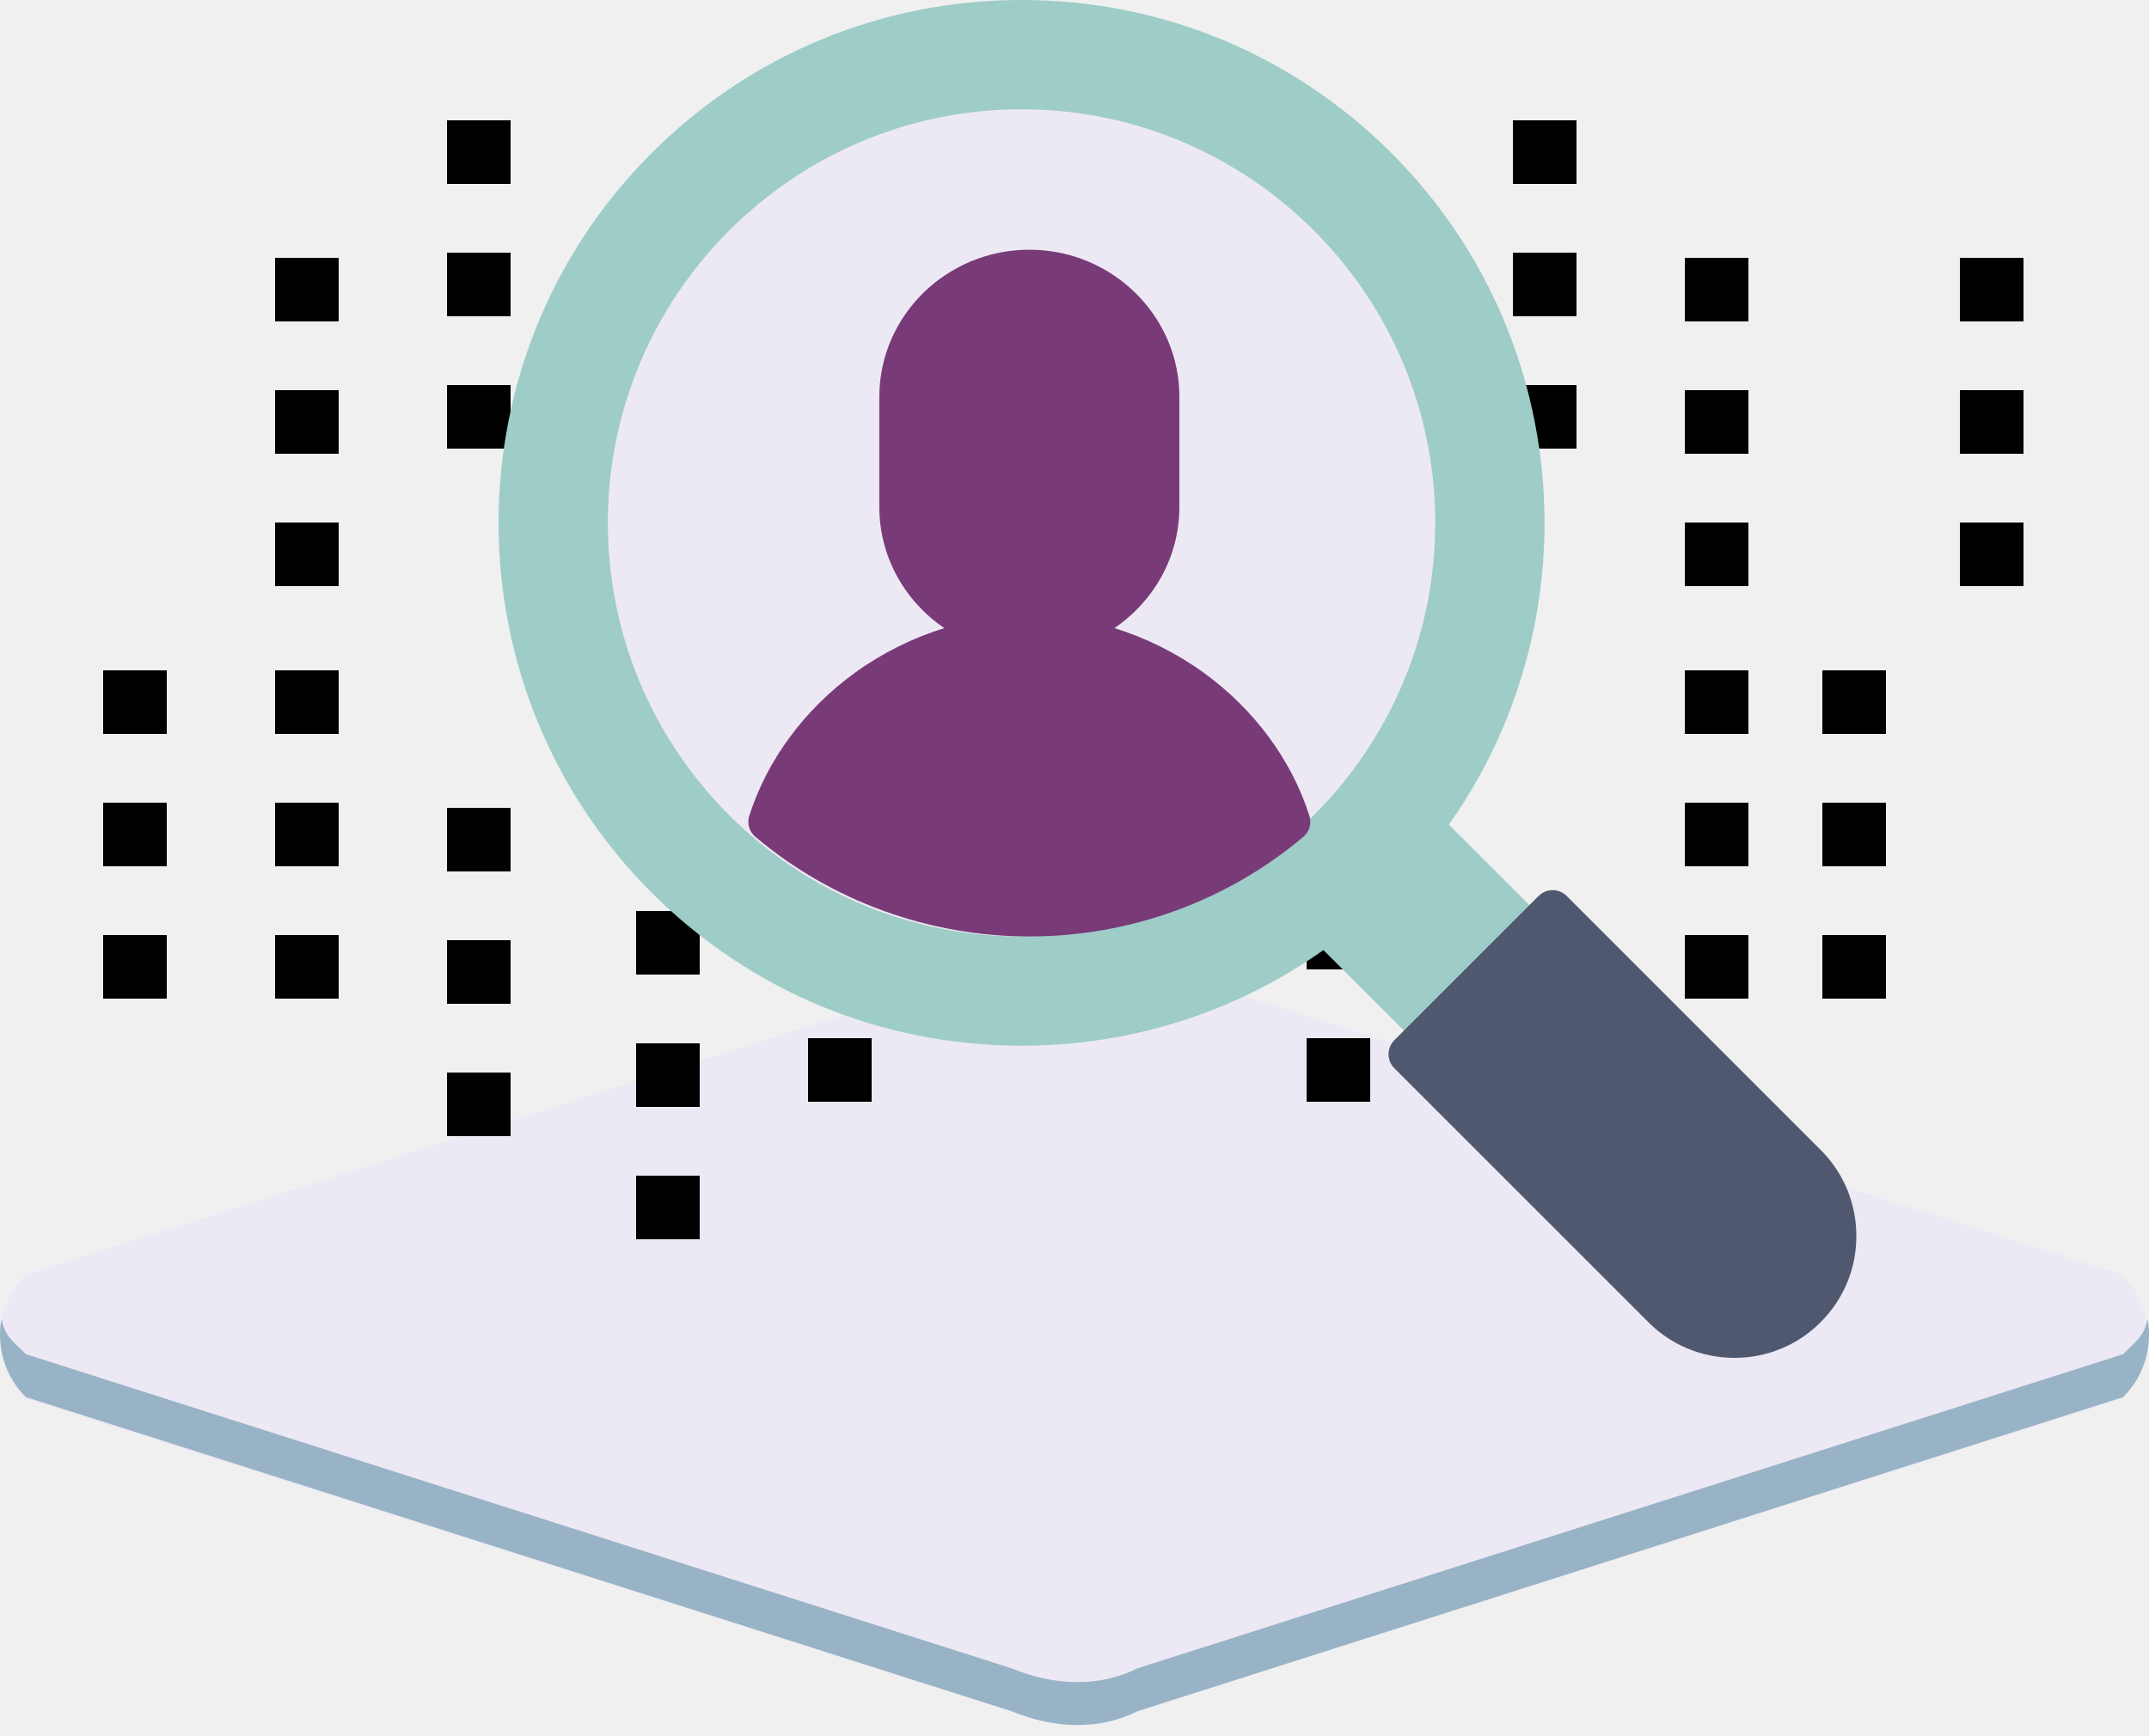
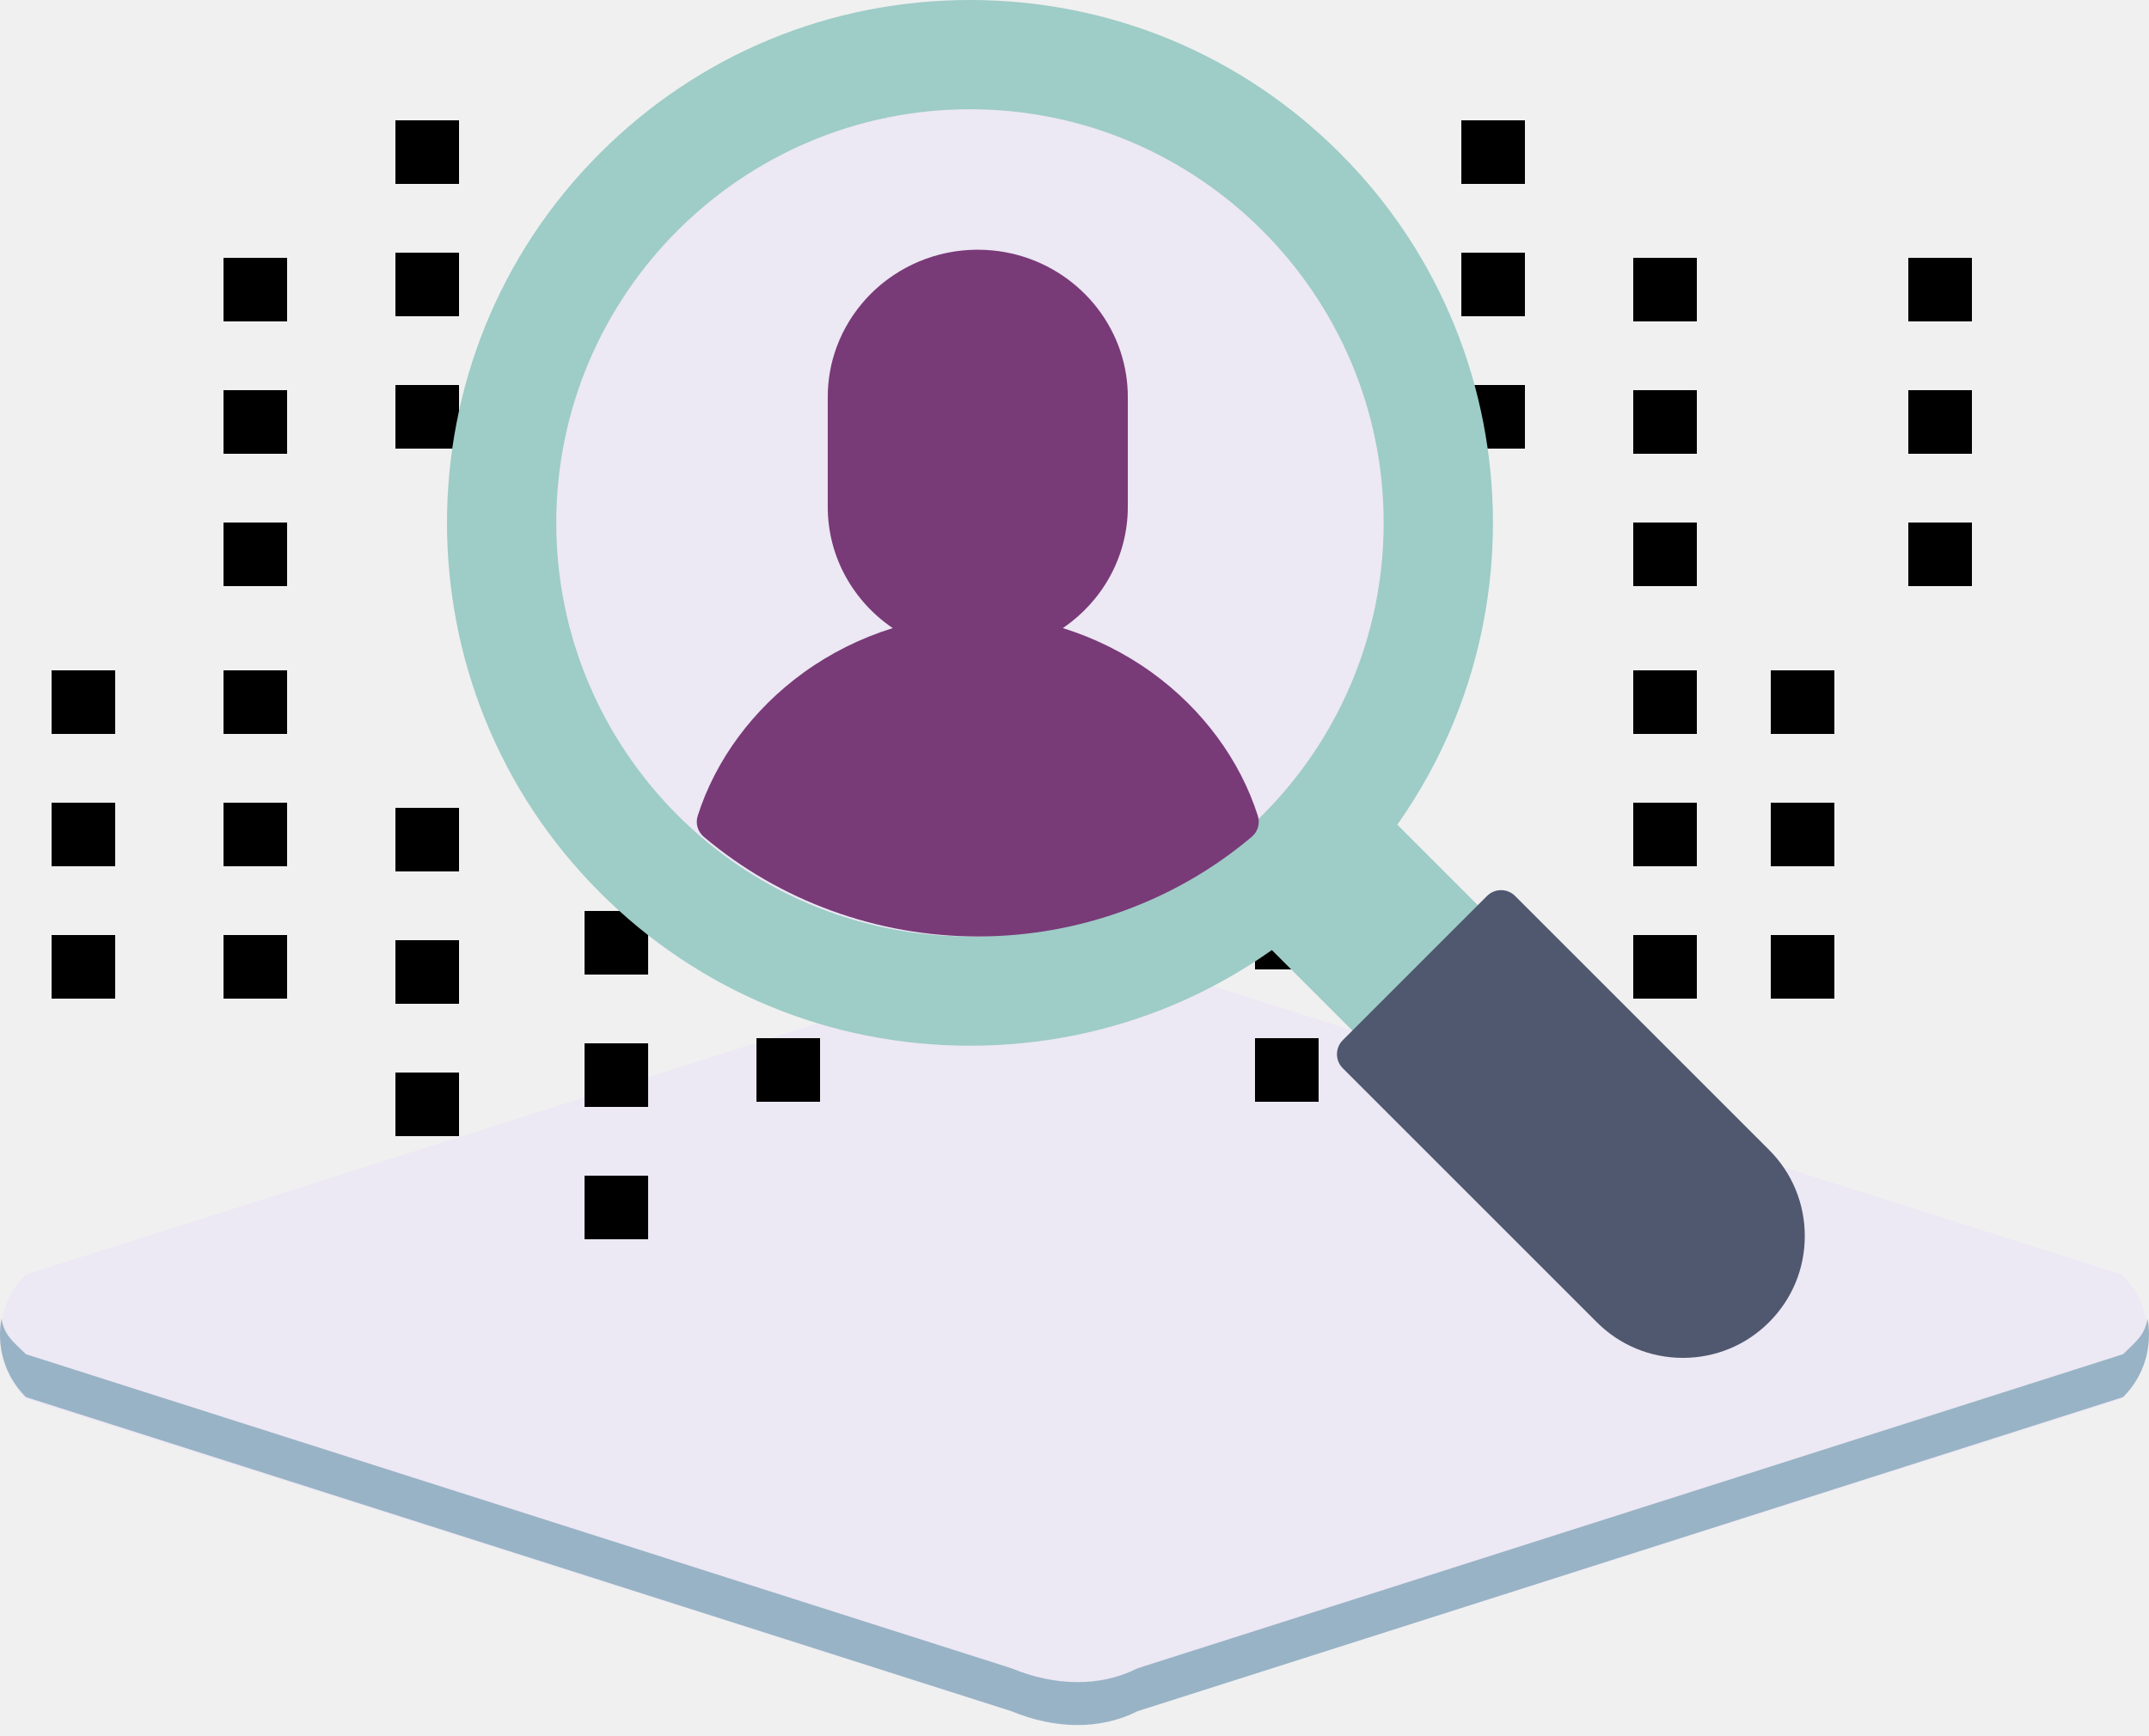
- <svg xmlns="http://www.w3.org/2000/svg" xmlns:xlink="http://www.w3.org/1999/xlink" width="125px" height="101px" viewBox="0 0 125 101" version="1.1">
-   <defs>
-     <path d="M-1.03739239e-12,22.715 C0.013,21.422 0.517,20.133 1.511,19.152 L58.8,0.972 C60.967,0.274 64.078,0.418 66.127,0.972 L123.416,19.152 C125.432,21.14 125.432,24.392 123.416,26.38 L66.127,44.56 C63.942,45.663 61.306,45.592 58.8,44.56 L1.511,26.38 C0.517,25.399 0.013,24.11 -1.00897068e-12,22.817 L0,22.715 Z" id="path-1" />
-     <path d="M-4.40536496e-12,1.653 C0,1.341 0.028,1.029 0.085,0.722 C0.266,1.714 0.738,2.024 1.508,2.787 L58.834,21.061 C61.342,22.098 63.98,22.169 66.166,21.061 L123.492,2.787 C124.262,2.024 124.734,1.714 124.915,0.722 C124.971,1.028 125,1.338 125,1.647 L125,1.664 C124.998,2.976 124.497,4.287 123.492,5.283 L66.166,23.557 C63.98,24.665 61.342,24.593 58.834,23.557 L1.508,5.283 C0.501,4.285 0.001,2.973 -1.42108547e-13,1.659 L0,1.653 Z" id="path-3" />
-     <polygon id="path-5" points="0 0 3.7 0 3.7 3.7 0 3.7" />
-     <polygon id="path-7" points="0 0.7 3.7 0.7 3.7 4.4 0 4.4" />
-     <polygon id="path-9" points="0 0.4 3.7 0.4 3.7 4.1 0 4.1" />
-     <polygon id="path-11" points="0 0 3.7 0 3.7 3.7 0 3.7" />
-     <polygon id="path-13" points="0 0.7 3.7 0.7 3.7 4.4 0 4.4" />
-     <polygon id="path-15" points="0 0.4 3.7 0.4 3.7 4.1 0 4.1" />
-     <polygon id="path-17" points="0 0 3.7 0 3.7 3.7 0 3.7" />
-     <polygon id="path-19" points="0 0.7 3.7 0.7 3.7 4.4 0 4.4" />
-     <polygon id="path-21" points="0 0.4 3.7 0.4 3.7 4.1 0 4.1" />
-     <polygon id="path-23" points="0 0 3.7 0 3.7 3.7 0 3.7" />
-     <polygon id="path-25" points="0 0.7 3.7 0.7 3.7 4.4 0 4.4" />
-     <polygon id="path-27" points="0 0.4 3.7 0.4 3.7 4.1 0 4.1" />
-     <polygon id="path-29" points="0 0 3.7 0 3.7 3.7 0 3.7" />
-     <polygon id="path-31" points="0 0.7 3.7 0.7 3.7 4.4 0 4.4" />
-     <polygon id="path-33" points="0 0.4 3.7 0.4 3.7 4.1 0 4.1" />
-     <polygon id="path-35" points="0 0 3.7 0 3.7 3.7 0 3.7" />
-     <polygon id="path-37" points="0 0.7 3.7 0.7 3.7 4.4 0 4.4" />
-     <polygon id="path-39" points="0 0.4 3.7 0.4 3.7 4.1 0 4.1" />
-     <polygon id="path-41" points="0 0 3.7 0 3.7 3.7 0 3.7" />
-     <polygon id="path-43" points="0 0.7 3.7 0.7 3.7 4.4 0 4.4" />
-     <polygon id="path-45" points="0 0.4 3.7 0.4 3.7 4.1 0 4.1" />
-     <polygon id="path-47" points="0 0 3.7 0 3.7 3.7 0 3.7" />
-     <polygon id="path-49" points="0 0.7 3.7 0.7 3.7 4.4 0 4.4" />
-     <polygon id="path-51" points="0 0.4 3.7 0.4 3.7 4.1 0 4.1" />
-     <polygon id="path-53" points="0 0 3.7 0 3.7 3.7 0 3.7" />
-     <polygon id="path-55" points="0 0.7 3.7 0.7 3.7 4.4 0 4.4" />
-     <polygon id="path-57" points="0 0.4 3.7 0.4 3.7 4.1 0 4.1" />
-     <polygon id="path-59" points="0 0 3.7 0 3.7 3.7 0 3.7" />
-     <polygon id="path-61" points="0 0.7 3.7 0.7 3.7 4.4 0 4.4" />
-     <polygon id="path-63" points="0 0.4 3.7 0.4 3.7 4.1 0 4.1" />
-     <polygon id="path-65" points="0 0 3.7 0 3.7 3.7 0 3.7" />
-     <polygon id="path-67" points="0 0.7 3.7 0.7 3.7 4.4 0 4.4" />
-     <polygon id="path-69" points="0 0.4 3.7 0.4 3.7 4.1 0 4.1" />
-     <polygon id="path-71" points="0 0 3.7 0 3.7 3.7 0 3.7" />
-     <polygon id="path-73" points="0 0.7 3.7 0.7 3.7 4.4 0 4.4" />
-     <polygon id="path-75" points="0 0.4 3.7 0.4 3.7 4.1 0 4.1" />
-     <polygon id="path-77" points="0 0 3.7 0 3.7 3.7 0 3.7" />
-     <polygon id="path-79" points="0 0.7 3.7 0.7 3.7 4.4 0 4.4" />
-     <polygon id="path-81" points="0 0.4 3.7 0.4 3.7 4.1 0 4.1" />
-     <path d="M13.497,6.201 C13.716,6.421 13.839,6.718 13.839,7.029 C13.839,7.339 13.716,7.636 13.497,7.856 L7.856,13.496 C7.627,13.725 7.328,13.839 7.029,13.839 C6.729,13.839 6.43,13.725 6.201,13.496 L0.561,7.856 C0.322,7.618 0.198,7.288 0.221,6.952 C0.243,6.615 0.41,6.305 0.677,6.1 C1.696,5.321 2.668,4.47 3.569,3.569 C4.47,2.668 5.322,1.695 6.1,0.678 C6.305,0.41 6.615,0.243 6.952,0.221 C7.288,0.198 7.618,0.323 7.856,0.561 L13.497,6.201 Z" id="path-83" />
-     <path d="M0,30.447 L0,30.392 C0.007,22.611 2.974,14.833 8.9,8.91 C14.648,3.164 22.29,0 30.42,0 C38.549,0 46.191,3.164 51.94,8.91 C63.806,20.77 63.806,40.069 51.94,51.929 C46.191,57.675 38.549,60.839 30.42,60.839 C22.29,60.839 14.648,57.675 8.9,51.929 C2.974,46.006 0.007,38.228 -1.17239551e-11,30.447 L0,30.447 Z" id="path-85" />
-     <path d="M24.419,0.356 C37.688,0.356 48.483,11.151 48.483,24.42 C48.483,37.688 37.688,48.483 24.419,48.483 C11.151,48.483 0.356,37.688 0.356,24.42 C0.356,11.151 11.151,0.356 24.419,0.356 Z" id="path-87" />
-     <path d="M25.902,15.901 C27.241,17.239 27.978,19.019 27.978,20.913 C27.978,22.806 27.241,24.585 25.902,25.924 C24.563,27.263 22.784,28 20.89,28 C18.997,28 17.217,27.263 15.879,25.924 L1.105,11.15 C0.888,10.934 0.767,10.64 0.767,10.334 C0.767,10.027 0.888,9.734 1.105,9.517 L9.495,1.127 C9.712,0.91 10.005,0.788 10.312,0.788 C10.618,0.788 10.912,0.91 11.128,1.127 L25.902,15.901 Z" id="path-89" />
-     <path d="M27.001,25.128 C29.944,27.255 32.133,30.218 33.165,33.47 C33.304,33.908 33.165,34.386 32.81,34.685 C28.38,38.424 22.72,40.483 16.873,40.483 C11.027,40.483 5.367,38.424 0.937,34.685 C0.582,34.386 0.443,33.908 0.582,33.47 C1.614,30.218 3.803,27.255 6.746,25.128 C8.324,23.987 10.085,23.116 11.927,22.542 C9.645,20.994 8.147,18.409 8.147,15.486 L8.147,12.288 L8.147,9.1 C8.147,8.066 8.334,7.074 8.677,6.156 C8.775,5.893 8.886,5.637 9.008,5.387 C9.07,5.262 9.134,5.139 9.201,5.018 C9.336,4.775 9.482,4.539 9.639,4.311 C9.796,4.083 9.964,3.863 10.142,3.651 C10.587,3.122 11.095,2.645 11.655,2.234 C11.768,2.151 11.881,2.072 11.998,1.995 C12.23,1.84 12.47,1.697 12.717,1.565 C12.841,1.499 12.966,1.435 13.094,1.375 C13.602,1.134 14.138,0.94 14.695,0.799 C15.392,0.623 16.122,0.529 16.874,0.529 C17.174,0.529 17.472,0.544 17.765,0.573 C21.721,0.969 24.903,3.97 25.5,7.796 C25.567,8.221 25.601,8.657 25.601,9.1 L25.601,15.486 C25.601,18.409 24.102,20.994 21.821,22.542 C23.662,23.116 25.423,23.987 27.001,25.128 Z" id="path-91" />
-   </defs>
-   <g id="Page-1" stroke="none" stroke-width="1" fill="none" fill-rule="evenodd">
-     <g id="Mobile-2.1-products" transform="translate(-97, -1187)">
-       <g id="Group-34" transform="translate(97, 1242)">
-         <mask id="mask-2" fill="white">
-           <use xlink:href="#path-1" />
-         </mask>
-         <g id="Clip-33" />
-         <polygon id="Fill-32" fill="#ECE8F4" mask="url(#mask-2)" points="-5 50.361 129.928 50.361 129.928 -4.499 -5 -4.499" />
-       </g>
-       <g id="Group-37" transform="translate(97, 1263)">
-         <mask id="mask-4" fill="white">
-           <use xlink:href="#path-3" />
-         </mask>
-         <g id="Clip-36" />
-         <polygon id="Fill-35" fill="#98B3C5" mask="url(#mask-4)" points="-5 29.361 130 29.361 130 -4.278 -5 -4.278" />
-       </g>
-       <g id="Group-138" transform="translate(113, 1202)">
-         <mask id="mask-6" fill="white">
-           <use xlink:href="#path-5" />
-         </mask>
-         <g id="Clip-137" />
-         <polygon id="Fill-136" fill="#000000" mask="url(#mask-6)" points="-5 8.7 8.7 8.7 8.7 -5 -5 -5" />
-       </g>
-       <g id="Group-141" transform="translate(113, 1209)">
-         <mask id="mask-8" fill="white">
-           <use xlink:href="#path-7" />
-         </mask>
-         <g id="Clip-140" />
-         <polygon id="Fill-139" fill="#000000" mask="url(#mask-8)" points="-5 9.4 8.7 9.4 8.7 -4.3 -5 -4.3" />
-       </g>
-       <g id="Group-144" transform="translate(113, 1217)">
-         <mask id="mask-10" fill="white">
-           <use xlink:href="#path-9" />
-         </mask>
-         <g id="Clip-143" />
-         <polygon id="Fill-142" fill="#000000" mask="url(#mask-10)" points="-5 9.1 8.7 9.1 8.7 -4.6 -5 -4.6" />
-       </g>
-       <g id="Group-147" transform="translate(123, 1194)">
-         <mask id="mask-12" fill="white">
-           <use xlink:href="#path-11" />
-         </mask>
-         <g id="Clip-146" />
-         <polygon id="Fill-145" fill="#000000" mask="url(#mask-12)" points="-5 8.7 8.7 8.7 8.7 -5 -5 -5" />
-       </g>
-       <g id="Group-150" transform="translate(123, 1201)">
-         <mask id="mask-14" fill="white">
-           <use xlink:href="#path-13" />
-         </mask>
-         <g id="Clip-149" />
-         <polygon id="Fill-148" fill="#000000" mask="url(#mask-14)" points="-5 9.4 8.7 9.4 8.7 -4.3 -5 -4.3" />
-       </g>
-       <g id="Group-153" transform="translate(123, 1209)">
-         <mask id="mask-16" fill="white">
-           <use xlink:href="#path-15" />
-         </mask>
-         <g id="Clip-152" />
-         <polygon id="Fill-151" fill="#000000" mask="url(#mask-16)" points="-5 9.1 8.7 9.1 8.7 -4.6 -5 -4.6" />
-       </g>
-       <g id="Group-156" transform="translate(185, 1194)">
-         <mask id="mask-18" fill="white">
-           <use xlink:href="#path-17" />
-         </mask>
-         <g id="Clip-155" />
-         <polygon id="Fill-154" fill="#000000" mask="url(#mask-18)" points="-5 8.7 8.7 8.7 8.7 -5 -5 -5" />
-       </g>
-       <g id="Group-159" transform="translate(185, 1201)">
-         <mask id="mask-20" fill="white">
-           <use xlink:href="#path-19" />
-         </mask>
-         <g id="Clip-158" />
-         <polygon id="Fill-157" fill="#000000" mask="url(#mask-20)" points="-5 9.4 8.7 9.4 8.7 -4.3 -5 -4.3" />
-       </g>
-       <g id="Group-162" transform="translate(185, 1209)">
-         <mask id="mask-22" fill="white">
-           <use xlink:href="#path-21" />
-         </mask>
-         <g id="Clip-161" />
-         <polygon id="Fill-160" fill="#000000" mask="url(#mask-22)" points="-5 9.1 8.7 9.1 8.7 -4.6 -5 -4.6" />
-       </g>
-       <g id="Group-165" transform="translate(113, 1226)">
-         <mask id="mask-24" fill="white">
-           <use xlink:href="#path-23" />
-         </mask>
-         <g id="Clip-164" />
-         <polygon id="Fill-163" fill="#000000" mask="url(#mask-24)" points="-5 8.7 8.7 8.7 8.7 -5 -5 -5" />
-       </g>
-       <g id="Group-168" transform="translate(113, 1233)">
-         <mask id="mask-26" fill="white">
-           <use xlink:href="#path-25" />
-         </mask>
-         <g id="Clip-167" />
-         <polygon id="Fill-166" fill="#000000" mask="url(#mask-26)" points="-5 9.4 8.7 9.4 8.7 -4.3 -5 -4.3" />
-       </g>
-       <g id="Group-171" transform="translate(113, 1241)">
-         <mask id="mask-28" fill="white">
-           <use xlink:href="#path-27" />
-         </mask>
-         <g id="Clip-170" />
-         <polygon id="Fill-169" fill="#000000" mask="url(#mask-28)" points="-5 9.1 8.7 9.1 8.7 -4.6 -5 -4.6" />
-       </g>
-       <g id="Group-174" transform="translate(103, 1226)">
-         <mask id="mask-30" fill="white">
-           <use xlink:href="#path-29" />
-         </mask>
-         <g id="Clip-173" />
-         <polygon id="Fill-172" fill="#000000" mask="url(#mask-30)" points="-5 8.7 8.7 8.7 8.7 -5 -5 -5" />
-       </g>
-       <g id="Group-177" transform="translate(103, 1233)">
-         <mask id="mask-32" fill="white">
-           <use xlink:href="#path-31" />
-         </mask>
-         <g id="Clip-176" />
-         <polygon id="Fill-175" fill="#000000" mask="url(#mask-32)" points="-5 9.4 8.7 9.4 8.7 -4.3 -5 -4.3" />
-       </g>
-       <g id="Group-180" transform="translate(103, 1241)">
-         <mask id="mask-34" fill="white">
-           <use xlink:href="#path-33" />
-         </mask>
-         <g id="Clip-179" />
-         <polygon id="Fill-178" fill="#000000" mask="url(#mask-34)" points="-5 9.1 8.7 9.1 8.7 -4.6 -5 -4.6" />
-       </g>
-       <g id="Group-183" transform="translate(195, 1202)">
-         <mask id="mask-36" fill="white">
-           <use xlink:href="#path-35" />
-         </mask>
-         <g id="Clip-182" />
-         <polygon id="Fill-181" fill="#000000" mask="url(#mask-36)" points="-5 8.7 8.7 8.7 8.7 -5 -5 -5" />
-       </g>
-       <g id="Group-186" transform="translate(195, 1209)">
-         <mask id="mask-38" fill="white">
-           <use xlink:href="#path-37" />
-         </mask>
-         <g id="Clip-185" />
-         <polygon id="Fill-184" fill="#000000" mask="url(#mask-38)" points="-5 9.4 8.7 9.4 8.7 -4.3 -5 -4.3" />
-       </g>
-       <g id="Group-189" transform="translate(195, 1217)">
-         <mask id="mask-40" fill="white">
-           <use xlink:href="#path-39" />
-         </mask>
-         <g id="Clip-188" />
-         <polygon id="Fill-187" fill="#000000" mask="url(#mask-40)" points="-5 9.1 8.7 9.1 8.7 -4.6 -5 -4.6" />
-       </g>
-       <g id="Group-192" transform="translate(211, 1202)">
-         <mask id="mask-42" fill="white">
-           <use xlink:href="#path-41" />
-         </mask>
-         <g id="Clip-191" />
-         <polygon id="Fill-190" fill="#000000" mask="url(#mask-42)" points="-5 8.7 8.7 8.7 8.7 -5 -5 -5" />
-       </g>
-       <g id="Group-195" transform="translate(211, 1209)">
-         <mask id="mask-44" fill="white">
-           <use xlink:href="#path-43" />
-         </mask>
-         <g id="Clip-194" />
-         <polygon id="Fill-193" fill="#000000" mask="url(#mask-44)" points="-5 9.4 8.7 9.4 8.7 -4.3 -5 -4.3" />
-       </g>
-       <g id="Group-198" transform="translate(211, 1217)">
-         <mask id="mask-46" fill="white">
-           <use xlink:href="#path-45" />
-         </mask>
-         <g id="Clip-197" />
-         <polygon id="Fill-196" fill="#000000" mask="url(#mask-46)" points="-5 9.1 8.7 9.1 8.7 -4.6 -5 -4.6" />
-       </g>
-       <g id="Group-201" transform="translate(123, 1234)">
-         <mask id="mask-48" fill="white">
-           <use xlink:href="#path-47" />
-         </mask>
-         <g id="Clip-200" />
-         <polygon id="Fill-199" fill="#000000" mask="url(#mask-48)" points="-5 8.7 8.7 8.7 8.7 -5 -5 -5" />
-       </g>
-       <g id="Group-204" transform="translate(123, 1241)">
-         <mask id="mask-50" fill="white">
-           <use xlink:href="#path-49" />
-         </mask>
-         <g id="Clip-203" />
-         <polygon id="Fill-202" fill="#000000" mask="url(#mask-50)" points="-5 9.4 8.7 9.4 8.7 -4.3 -5 -4.3" />
-       </g>
-       <g id="Group-207" transform="translate(123, 1249)">
-         <mask id="mask-52" fill="white">
-           <use xlink:href="#path-51" />
-         </mask>
-         <g id="Clip-206" />
-         <polygon id="Fill-205" fill="#000000" mask="url(#mask-52)" points="-5 9.1 8.7 9.1 8.7 -4.6 -5 -4.6" />
-       </g>
-       <g id="Group-210" transform="translate(134, 1240)">
-         <mask id="mask-54" fill="white">
-           <use xlink:href="#path-53" />
-         </mask>
-         <g id="Clip-209" />
-         <polygon id="Fill-208" fill="#000000" mask="url(#mask-54)" points="-5 8.7 8.7 8.7 8.7 -5 -5 -5" />
-       </g>
-       <g id="Group-213" transform="translate(134, 1247)">
-         <mask id="mask-56" fill="white">
-           <use xlink:href="#path-55" />
-         </mask>
-         <g id="Clip-212" />
-         <polygon id="Fill-211" fill="#000000" mask="url(#mask-56)" points="-5 9.4 8.7 9.4 8.7 -4.3 -5 -4.3" />
-       </g>
-       <g id="Group-216" transform="translate(134, 1255)">
-         <mask id="mask-58" fill="white">
-           <use xlink:href="#path-57" />
-         </mask>
-         <g id="Clip-215" />
-         <polygon id="Fill-214" fill="#000000" mask="url(#mask-58)" points="-5 9.1 8.7 9.1 8.7 -4.6 -5 -4.6" />
-       </g>
-       <g id="Group-219" transform="translate(144, 1232)">
-         <mask id="mask-60" fill="white">
-           <use xlink:href="#path-59" />
-         </mask>
-         <g id="Clip-218" />
-         <polygon id="Fill-217" fill="#000000" mask="url(#mask-60)" points="-5 8.7 8.7 8.7 8.7 -5 -5 -5" />
-       </g>
-       <g id="Group-222" transform="translate(144, 1239)">
-         <mask id="mask-62" fill="white">
-           <use xlink:href="#path-61" />
-         </mask>
-         <g id="Clip-221" />
-         <polygon id="Fill-220" fill="#000000" mask="url(#mask-62)" points="-5 9.4 8.7 9.4 8.7 -4.3 -5 -4.3" />
-       </g>
-       <g id="Group-225" transform="translate(144, 1247)">
-         <mask id="mask-64" fill="white">
-           <use xlink:href="#path-63" />
-         </mask>
-         <g id="Clip-224" />
-         <polygon id="Fill-223" fill="#000000" mask="url(#mask-64)" points="-5 9.1 8.7 9.1 8.7 -4.6 -5 -4.6" />
-       </g>
-       <g id="Group-228" transform="translate(203, 1226)">
-         <mask id="mask-66" fill="white">
-           <use xlink:href="#path-65" />
-         </mask>
-         <g id="Clip-227" />
-         <polygon id="Fill-226" fill="#000000" mask="url(#mask-66)" points="-5 8.7 8.7 8.7 8.7 -5 -5 -5" />
-       </g>
-       <g id="Group-231" transform="translate(203, 1233)">
-         <mask id="mask-68" fill="white">
-           <use xlink:href="#path-67" />
-         </mask>
-         <g id="Clip-230" />
-         <polygon id="Fill-229" fill="#000000" mask="url(#mask-68)" points="-5 9.4 8.7 9.4 8.7 -4.3 -5 -4.3" />
-       </g>
-       <g id="Group-234" transform="translate(203, 1241)">
-         <mask id="mask-70" fill="white">
-           <use xlink:href="#path-69" />
-         </mask>
-         <g id="Clip-233" />
-         <polygon id="Fill-232" fill="#000000" mask="url(#mask-70)" points="-5 9.1 8.7 9.1 8.7 -4.6 -5 -4.6" />
-       </g>
-       <g id="Group-237" transform="translate(195, 1226)">
-         <mask id="mask-72" fill="white">
-           <use xlink:href="#path-71" />
-         </mask>
-         <g id="Clip-236" />
-         <polygon id="Fill-235" fill="#000000" mask="url(#mask-72)" points="-5 8.7 8.7 8.7 8.7 -5 -5 -5" />
-       </g>
-       <g id="Group-240" transform="translate(195, 1233)">
-         <mask id="mask-74" fill="white">
-           <use xlink:href="#path-73" />
-         </mask>
-         <g id="Clip-239" />
-         <polygon id="Fill-238" fill="#000000" mask="url(#mask-74)" points="-5 9.4 8.7 9.4 8.7 -4.3 -5 -4.3" />
-       </g>
-       <g id="Group-243" transform="translate(195, 1241)">
-         <mask id="mask-76" fill="white">
-           <use xlink:href="#path-75" />
-         </mask>
-         <g id="Clip-242" />
-         <polygon id="Fill-241" fill="#000000" mask="url(#mask-76)" points="-5 9.1 8.7 9.1 8.7 -4.6 -5 -4.6" />
-       </g>
-       <g id="Group-246" transform="translate(173, 1232)">
-         <mask id="mask-78" fill="white">
-           <use xlink:href="#path-77" />
-         </mask>
-         <g id="Clip-245" />
-         <polygon id="Fill-244" fill="#000000" mask="url(#mask-78)" points="-5 8.7 8.7 8.7 8.7 -5 -5 -5" />
-       </g>
-       <g id="Group-249" transform="translate(173, 1239)">
-         <mask id="mask-80" fill="white">
-           <use xlink:href="#path-79" />
-         </mask>
-         <g id="Clip-248" />
-         <polygon id="Fill-247" fill="#000000" mask="url(#mask-80)" points="-5 9.4 8.7 9.4 8.7 -4.3 -5 -4.3" />
-       </g>
-       <g id="Group-252" transform="translate(173, 1247)">
-         <mask id="mask-82" fill="white">
-           <use xlink:href="#path-81" />
-         </mask>
-         <g id="Clip-251" />
-         <polygon id="Fill-250" fill="#000000" mask="url(#mask-82)" points="-5 9.1 8.7 9.1 8.7 -4.6 -5 -4.6" />
-       </g>
-       <g id="Group-255" transform="translate(173, 1234)">
-         <mask id="mask-84" fill="white">
-           <use xlink:href="#path-83" />
-         </mask>
-         <g id="Clip-254" />
-         <polygon id="Fill-253" fill="#9ECCC7" mask="url(#mask-84)" points="-4.782 18.839 18.839 18.839 18.839 -4.782 -4.782 -4.782" />
-       </g>
-       <g id="Group-258" transform="translate(126, 1187)">
-         <mask id="mask-86" fill="white">
-           <use xlink:href="#path-85" />
-         </mask>
-         <g id="Clip-257" />
-         <polygon id="Fill-256" fill="#9ECCC7" mask="url(#mask-86)" points="-5 65.839 65.839 65.839 65.839 -5 -5 -5" />
-       </g>
-       <g id="Group-261" transform="translate(132, 1193)">
-         <mask id="mask-88" fill="white">
-           <use xlink:href="#path-87" />
-         </mask>
-         <g id="Clip-260" />
-         <polygon id="Fill-259" fill="#ECE8F4" mask="url(#mask-88)" points="-4.644 53.483 53.483 53.483 53.483 -4.643 -4.644 -4.643" />
-       </g>
-       <g id="Group-264" transform="translate(177, 1238)">
-         <mask id="mask-90" fill="white">
-           <use xlink:href="#path-89" />
-         </mask>
-         <g id="Clip-263" />
-         <polygon id="Fill-262" fill="#4F586F" mask="url(#mask-90)" points="-4.233 33 32.978 33 32.978 -4.212 -4.233 -4.212" />
-       </g>
-       <g id="Group-267" transform="translate(140, 1201)">
-         <mask id="mask-92" fill="white">
-           <use xlink:href="#path-91" />
-         </mask>
-         <g id="Clip-266" />
-         <polygon id="Fill-265" fill="#793A78" mask="url(#mask-92)" points="-4.471 45.483 38.218 45.483 38.218 -4.471 -4.471 -4.471" />
+ <svg xmlns="http://www.w3.org/2000/svg" width="125px" height="101px" viewBox="0 0 125 101" version="1.1">
+   <defs />
+   <g id="Welcome" stroke="none" stroke-width="1" fill="none" fill-rule="evenodd">
+     <g id="Desktop-2.1-products" transform="translate(-353, -1010)">
+       <g id="icon_datasearch" transform="translate(353, 1010)">
+         <g id="floor" transform="translate(0, 55)">
+           <path d="M66.128,0.972 C64.078,0.418 60.967,0.274 58.8,0.972 L1.511,19.152 C-0.504,21.14 -0.504,24.392 1.511,26.38 L58.8,44.56 C61.306,45.592 63.942,45.663 66.128,44.56 L123.416,26.38 C125.432,24.392 125.432,21.14 123.416,19.152 L66.128,0.972 Z" id="Fill-1" fill="#ECE8F4" />
+           <path d="M66.166,42.061 C63.98,43.169 61.342,43.098 58.834,42.061 L1.508,23.787 C0.738,23.024 0.266,22.714 0.085,21.722 C-0.209,23.328 0.261,25.047 1.508,26.283 L58.834,44.557 C61.342,45.593 63.98,45.665 66.166,44.557 L123.492,26.283 C124.739,25.047 125.209,23.328 124.915,21.722 C124.734,22.714 124.262,23.024 123.492,23.787 L66.166,42.061 Z" id="Fill-4" fill="#98B3C5" />
+         </g>
+         <g id="icon-search" transform="translate(3, 0)">
+           <g id="Group-2" stroke-width="1" transform="translate(10, 15)" fill="#000000">
+             <polygon id="Fill-38" points="0 3.7 3.7 3.7 3.7 0 0 0" />
+             <polygon id="Fill-39" points="0 11.4 3.7 11.4 3.7 7.7 0 7.7" />
+             <polygon id="Fill-40" points="0 19.1 3.7 19.1 3.7 15.4 0 15.4" />
+           </g>
+           <g id="Group-2" stroke-width="1" transform="translate(20, 7)" fill="#000000">
+             <polygon id="Fill-38" points="0 3.7 3.7 3.7 3.7 0 0 0" />
+             <polygon id="Fill-39" points="0 11.4 3.7 11.4 3.7 7.7 0 7.7" />
+             <polygon id="Fill-40" points="0 19.1 3.7 19.1 3.7 15.4 0 15.4" />
+           </g>
+           <g id="Group-2" stroke-width="1" transform="translate(82, 7)" fill="#000000">
+             <polygon id="Fill-38" points="0 3.7 3.7 3.7 3.7 0 0 0" />
+             <polygon id="Fill-39" points="0 11.4 3.7 11.4 3.7 7.7 0 7.7" />
+             <polygon id="Fill-40" points="0 19.1 3.7 19.1 3.7 15.4 0 15.4" />
+           </g>
+           <g id="Group-2" stroke-width="1" transform="translate(10, 39)" fill="#000000">
+             <polygon id="Fill-38" points="0 3.7 3.7 3.7 3.7 0 0 0" />
+             <polygon id="Fill-39" points="0 11.4 3.7 11.4 3.7 7.7 0 7.7" />
+             <polygon id="Fill-40" points="0 19.1 3.7 19.1 3.7 15.4 0 15.4" />
+           </g>
+           <g id="Group-2" stroke-width="1" transform="translate(0, 39)" fill="#000000">
+             <polygon id="Fill-38" points="0 3.7 3.7 3.7 3.7 0 0 0" />
+             <polygon id="Fill-39" points="0 11.4 3.7 11.4 3.7 7.7 0 7.7" />
+             <polygon id="Fill-40" points="0 19.1 3.7 19.1 3.7 15.4 0 15.4" />
+           </g>
+           <g id="Group-2" stroke-width="1" transform="translate(92, 15)" fill="#000000">
+             <polygon id="Fill-38" points="0 3.7 3.7 3.7 3.7 0 0 0" />
+             <polygon id="Fill-39" points="0 11.4 3.7 11.4 3.7 7.7 0 7.7" />
+             <polygon id="Fill-40" points="0 19.1 3.7 19.1 3.7 15.4 0 15.4" />
+           </g>
+           <g id="Group-2" stroke-width="1" transform="translate(108, 15)" fill="#000000">
+             <polygon id="Fill-38" points="0 3.7 3.7 3.7 3.7 0 0 0" />
+             <polygon id="Fill-39" points="0 11.4 3.7 11.4 3.7 7.7 0 7.7" />
+             <polygon id="Fill-40" points="0 19.1 3.7 19.1 3.7 15.4 0 15.4" />
+           </g>
+           <g id="Group-2" stroke-width="1" transform="translate(20, 47)" fill="#000000">
+             <polygon id="Fill-38" points="0 3.7 3.7 3.7 3.7 0 0 0" />
+             <polygon id="Fill-39" points="0 11.4 3.7 11.4 3.7 7.7 0 7.7" />
+             <polygon id="Fill-40" points="0 19.1 3.7 19.1 3.7 15.4 0 15.4" />
+           </g>
+           <g id="Group-2" stroke-width="1" transform="translate(31, 53)" fill="#000000">
+             <polygon id="Fill-38" points="0 3.7 3.7 3.7 3.7 0 0 0" />
+             <polygon id="Fill-39" points="0 11.4 3.7 11.4 3.7 7.7 0 7.7" />
+             <polygon id="Fill-40" points="0 19.1 3.7 19.1 3.7 15.4 0 15.4" />
+           </g>
+           <g id="Group-2" stroke-width="1" transform="translate(41, 45)" fill="#000000">
+             <polygon id="Fill-38" points="0 3.7 3.7 3.7 3.7 0 0 0" />
+             <polygon id="Fill-39" points="0 11.4 3.7 11.4 3.7 7.7 0 7.7" />
+             <polygon id="Fill-40" points="0 19.1 3.7 19.1 3.7 15.4 0 15.4" />
+           </g>
+           <g id="Group-2" stroke-width="1" transform="translate(100, 39)" fill="#000000">
+             <polygon id="Fill-38" points="0 3.7 3.7 3.7 3.7 0 0 0" />
+             <polygon id="Fill-39" points="0 11.4 3.7 11.4 3.7 7.7 0 7.7" />
+             <polygon id="Fill-40" points="0 19.1 3.7 19.1 3.7 15.4 0 15.4" />
+           </g>
+           <g id="Group-2" stroke-width="1" transform="translate(92, 39)" fill="#000000">
+             <polygon id="Fill-38" points="0 3.7 3.7 3.7 3.7 0 0 0" />
+             <polygon id="Fill-39" points="0 11.4 3.7 11.4 3.7 7.7 0 7.7" />
+             <polygon id="Fill-40" points="0 19.1 3.7 19.1 3.7 15.4 0 15.4" />
+           </g>
+           <g id="Group-2" stroke-width="1" transform="translate(70, 45)" fill="#000000">
+             <polygon id="Fill-38" points="0 3.7 3.7 3.7 3.7 0 0 0" />
+             <polygon id="Fill-39" points="0 11.4 3.7 11.4 3.7 7.7 0 7.7" />
+             <polygon id="Fill-40" points="0 19.1 3.7 19.1 3.7 15.4 0 15.4" />
+           </g>
+           <g id="iconsearch" transform="translate(23, 0)">
+             <path d="M60.497,53.201 L54.856,47.561 C54.618,47.323 54.288,47.198 53.952,47.221 C53.615,47.243 53.305,47.41 53.1,47.678 C52.322,48.695 51.47,49.668 50.569,50.569 C49.668,51.47 48.695,52.321 47.677,53.1 C47.41,53.305 47.243,53.615 47.221,53.952 C47.198,54.288 47.322,54.618 47.561,54.856 L53.201,60.496 C53.43,60.725 53.729,60.839 54.029,60.839 C54.328,60.839 54.627,60.725 54.856,60.496 L60.497,54.856 C60.716,54.636 60.839,54.339 60.839,54.029 C60.839,53.718 60.716,53.421 60.497,53.201" id="Fill-1" fill="#9ECCC7" />
+             <path d="M51.939,8.91 C46.191,3.164 38.549,0 30.42,0 C22.29,0 14.648,3.164 8.9,8.91 C-2.967,20.77 -2.966,40.069 8.9,51.929 C14.648,57.675 22.29,60.839 30.42,60.839 C38.549,60.839 46.191,57.675 51.94,51.929 C63.806,40.069 63.806,20.77 51.939,8.91" id="Fill-3" fill="#9ECCC7" />
+             <path d="M30.419,6.356 C17.151,6.356 6.356,17.151 6.356,30.42 C6.356,43.688 17.151,54.483 30.419,54.483 C43.688,54.483 54.483,43.688 54.483,30.42 C54.483,17.151 43.688,6.356 30.419,6.356" id="Fill-5" fill="#ECE8F4" />
+             <path d="M76.902,66.901 L62.128,52.127 C61.912,51.91 61.618,51.788 61.312,51.788 C61.005,51.788 60.712,51.91 60.495,52.127 L52.105,60.517 C51.888,60.734 51.767,61.027 51.767,61.334 C51.767,61.64 51.888,61.934 52.105,62.15 L66.879,76.924 C68.217,78.263 69.997,79 71.89,79 C73.784,79 75.563,78.263 76.902,76.924 C78.241,75.585 78.978,73.806 78.978,71.913 C78.978,70.019 78.241,68.239 76.902,66.901" id="Fill-9" fill="#4F586F" />
+             <path d="M41.001,39.128 C39.423,37.987 37.662,37.116 35.821,36.542 C38.102,34.994 39.601,32.409 39.601,29.486 L39.601,23.1 C39.601,22.657 39.567,22.221 39.5,21.796 C38.903,17.97 35.721,14.969 31.765,14.573 C31.472,14.544 31.175,14.529 30.874,14.529 C30.122,14.529 29.392,14.623 28.695,14.799 C28.138,14.94 27.602,15.134 27.094,15.375 C26.966,15.435 26.841,15.499 26.717,15.565 C26.47,15.697 26.23,15.84 25.998,15.995 C25.881,16.072 25.767,16.151 25.655,16.234 C25.095,16.645 24.587,17.122 24.142,17.651 C23.964,17.863 23.796,18.083 23.639,18.311 C23.482,18.539 23.336,18.775 23.201,19.018 C23.134,19.139 23.07,19.262 23.008,19.387 C22.886,19.637 22.775,19.893 22.677,20.156 C22.334,21.074 22.147,22.066 22.147,23.1 L22.147,26.288 L22.147,29.486 C22.147,32.409 23.645,34.994 25.927,36.542 C24.085,37.116 22.324,37.987 20.746,39.128 C17.803,41.255 15.614,44.218 14.582,47.47 C14.443,47.908 14.582,48.386 14.937,48.685 C19.367,52.424 25.026,54.483 30.873,54.483 C36.72,54.483 42.38,52.424 46.81,48.685 C47.165,48.386 47.304,47.908 47.165,47.47 C46.133,44.218 43.944,41.255 41.001,39.128 Z" id="Fill-12" fill="#793A78" />
+           </g>
+         </g>
      </g>
    </g>
  </g>
</svg>
